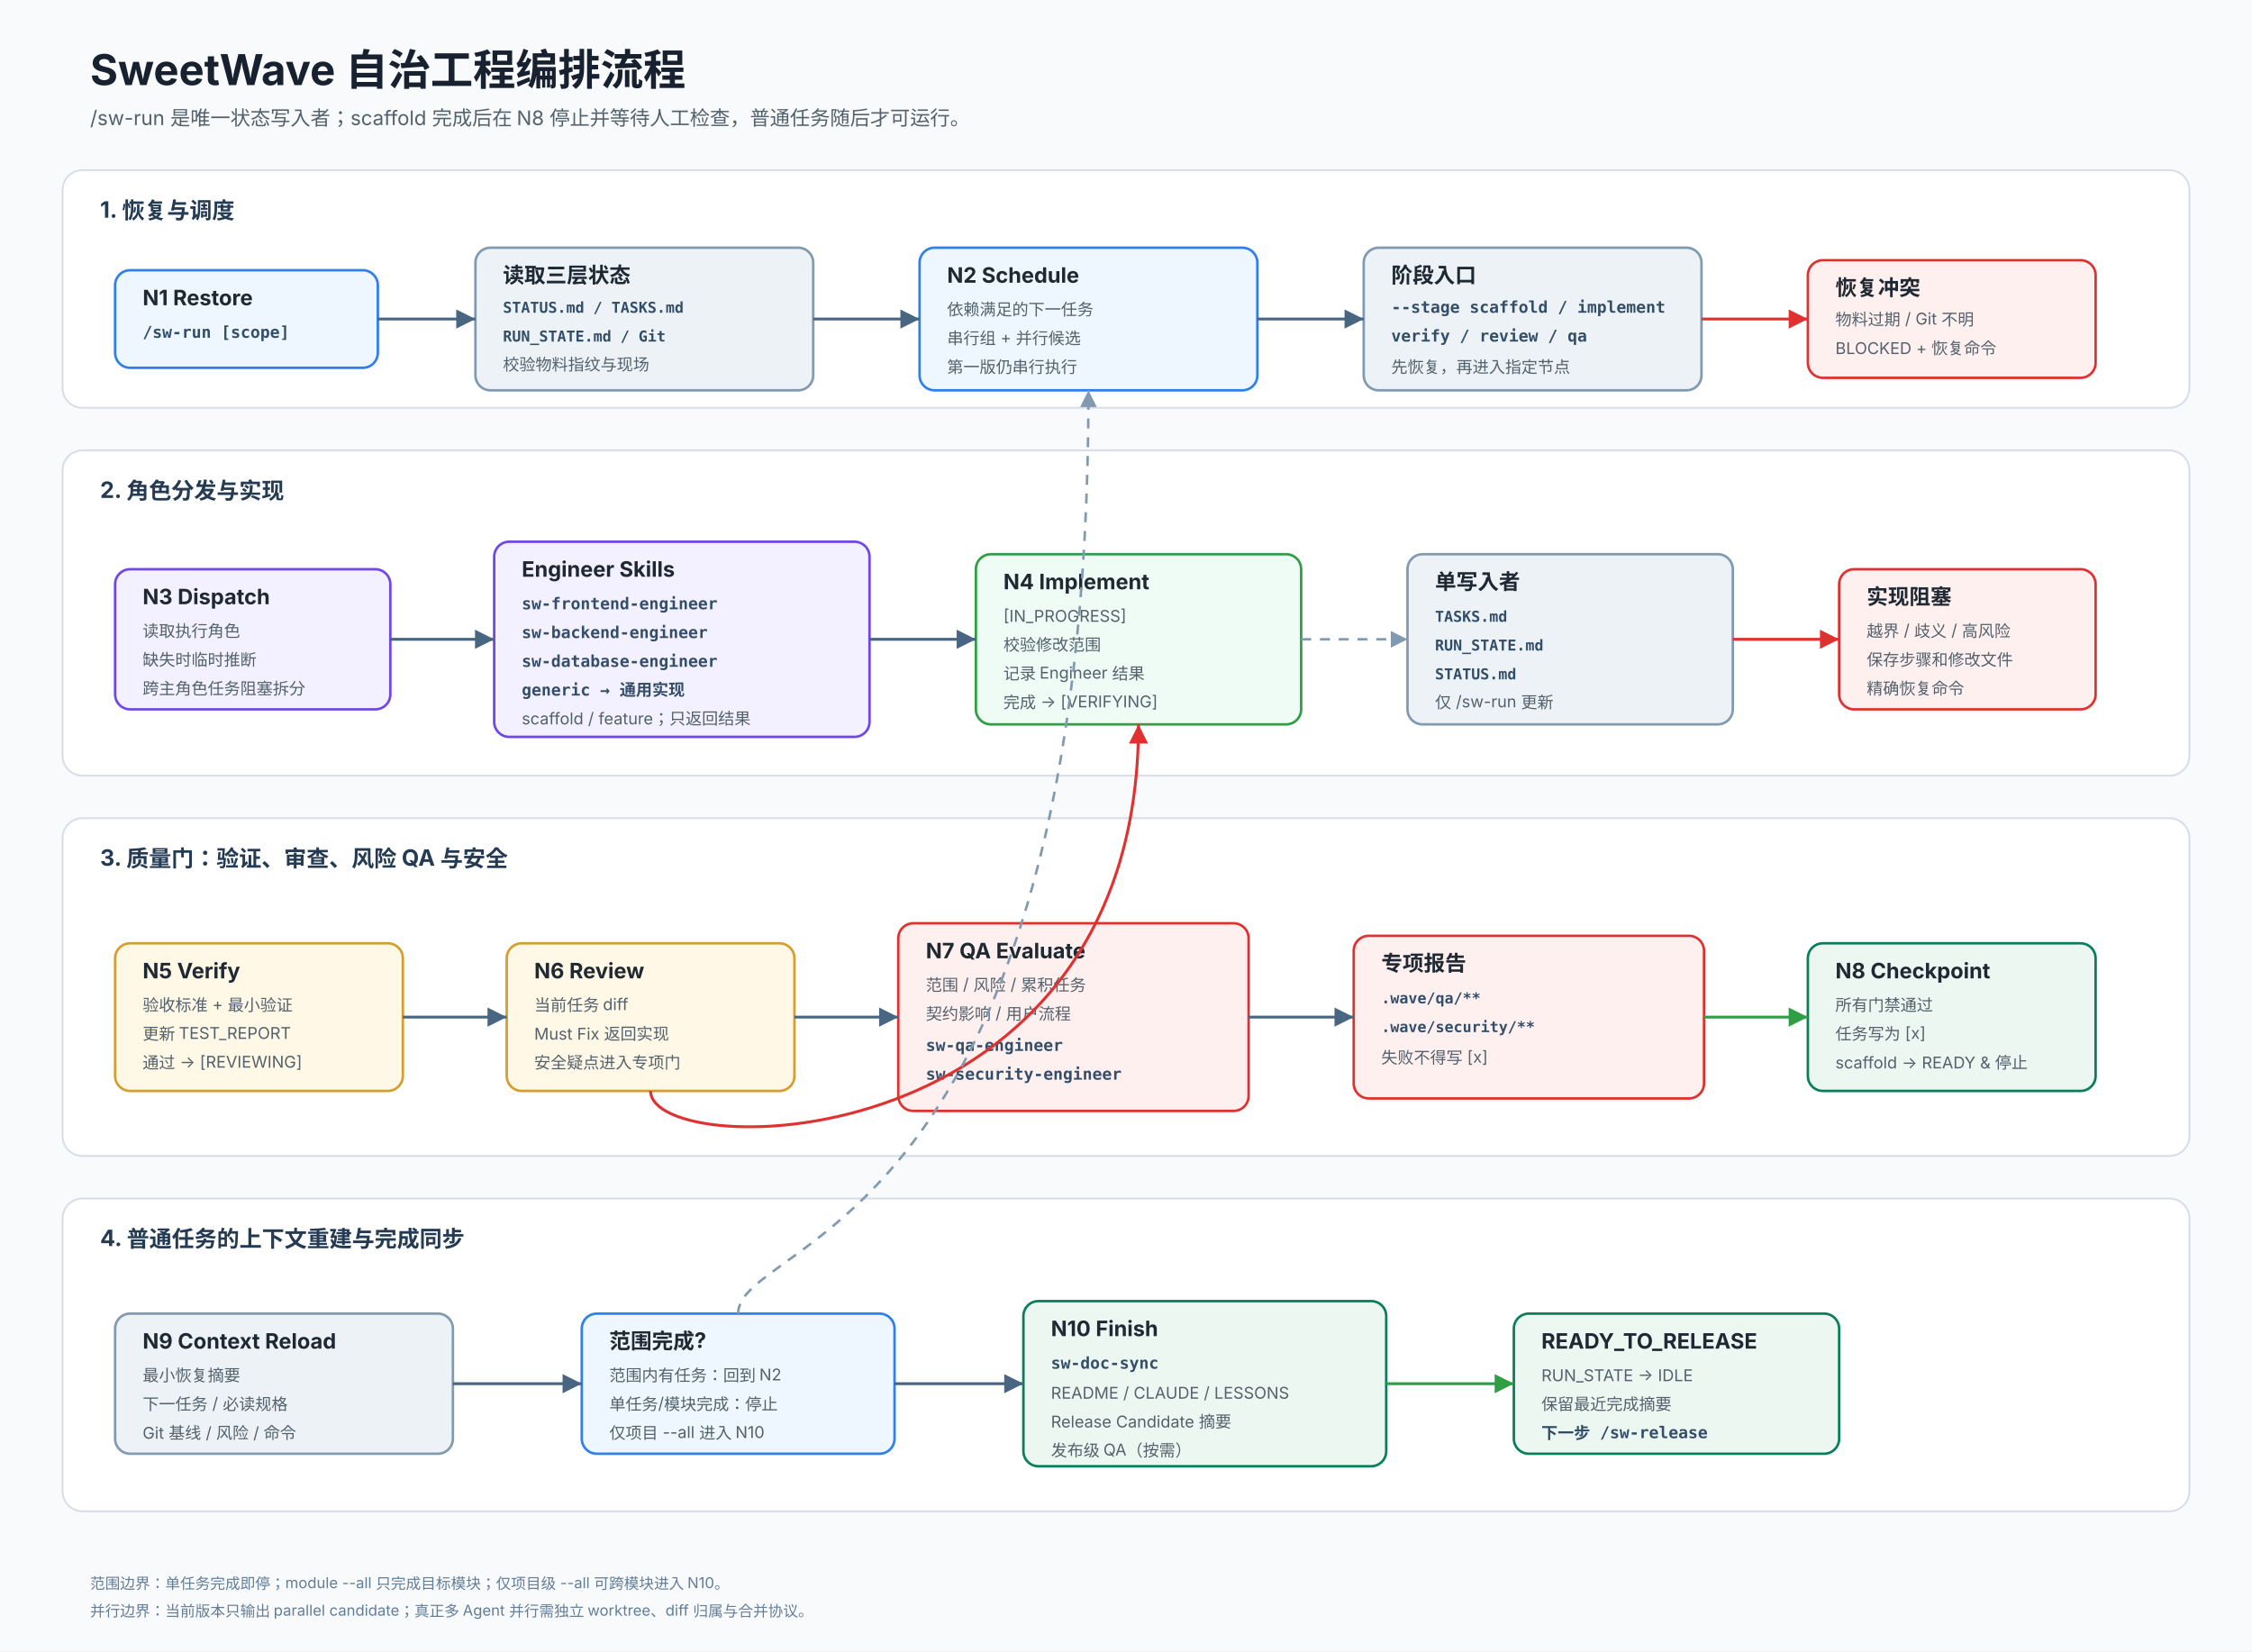
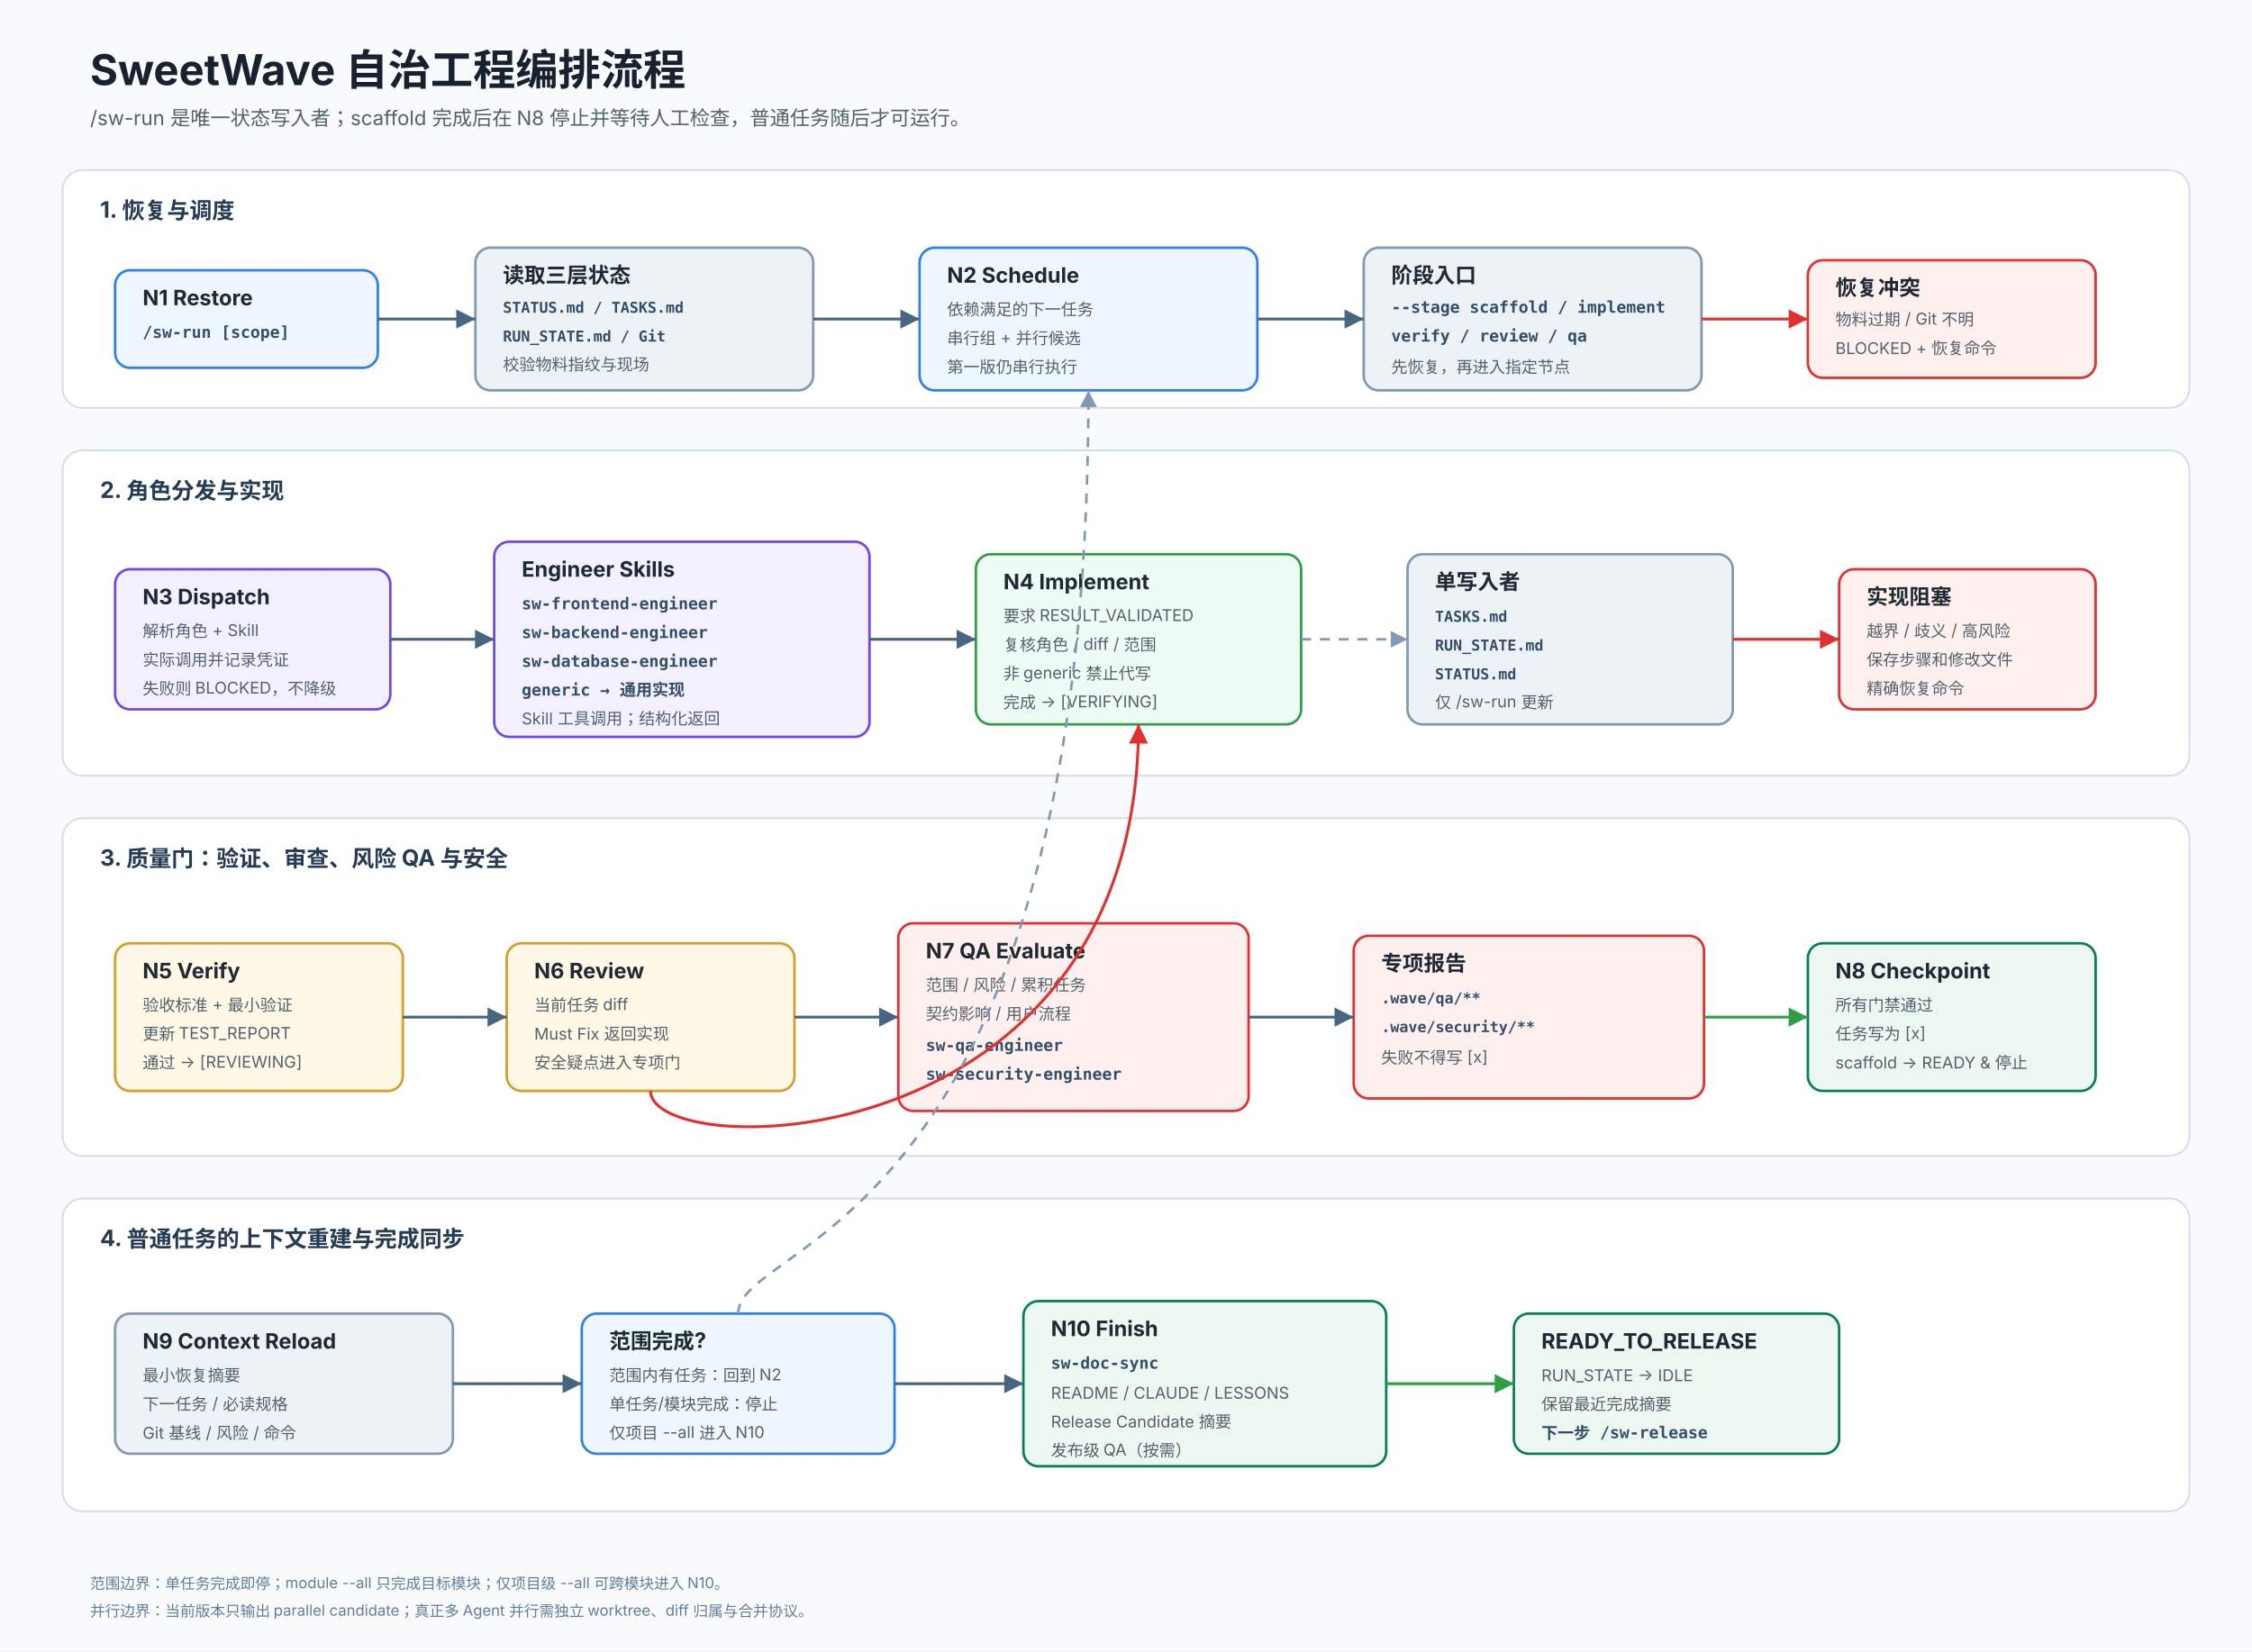
<svg xmlns="http://www.w3.org/2000/svg" width="1800" height="1320" viewBox="0 0 1800 1320" role="img" aria-labelledby="title desc">
  <defs>
    <style>
      .bg{fill:#f8fafc}.lane{fill:#fff;stroke:#d8dee9;stroke-width:1.5;rx:16}
      .title{font:700 34px -apple-system,BlinkMacSystemFont,"Segoe UI",sans-serif;fill:#18212f}
      .subtitle{font:400 16px -apple-system,BlinkMacSystemFont,"Segoe UI",sans-serif;fill:#52616b}
      .lane-title{font:700 18px -apple-system,BlinkMacSystemFont,"Segoe UI",sans-serif;fill:#243b53}
      .node{fill:#fff;stroke:#9fb3c8;stroke-width:2;rx:12}
      .restore{fill:#eef7ff;stroke:#2f80ed}.dispatch{fill:#f3f0ff;stroke:#7048e8}
      .work{fill:#effcf6;stroke:#2f9e44}.gate{fill:#fff8e6;stroke:#d69e2e}
      .risk{fill:#fff0f0;stroke:#e03131}.done{fill:#edf7f2;stroke:#087f5b}
      .memory{fill:#edf2f7;stroke:#829ab1}
      .h{font:700 17px -apple-system,BlinkMacSystemFont,"Segoe UI",sans-serif;fill:#1f2933}
      .t{font:400 13px -apple-system,BlinkMacSystemFont,"Segoe UI",sans-serif;fill:#52616b}
      .cmd{font:700 13px ui-monospace,SFMono-Regular,Menlo,Consolas,monospace;fill:#334e68}
      .path{font:700 12px ui-monospace,SFMono-Regular,Menlo,Consolas,monospace;fill:#334e68}
      .small{font:400 12px -apple-system,BlinkMacSystemFont,"Segoe UI",sans-serif;fill:#627d98}
      .arrow{fill:none;stroke:#486581;stroke-width:2.3;marker-end:url(#a)}
      .soft{fill:none;stroke:#829ab1;stroke-width:2;stroke-dasharray:8 7;marker-end:url(#s)}
      .ok{fill:none;stroke:#2f9e44;stroke-width:2.3;marker-end:url(#o)}
      .warn{fill:none;stroke:#e03131;stroke-width:2.3;marker-end:url(#w)}
    </style>
    <marker id="a" viewBox="0 0 12 12" refX="10" refY="6" markerWidth="10" markerHeight="10" orient="auto">
      <path d="M2,2 L10,6 L2,10 Z" fill="#486581" />
    </marker>
    <marker id="s" viewBox="0 0 12 12" refX="10" refY="6" markerWidth="10" markerHeight="10" orient="auto">
      <path d="M2,2 L10,6 L2,10 Z" fill="#829ab1" />
    </marker>
    <marker id="o" viewBox="0 0 12 12" refX="10" refY="6" markerWidth="10" markerHeight="10" orient="auto">
      <path d="M2,2 L10,6 L2,10 Z" fill="#2f9e44" />
    </marker>
    <marker id="w" viewBox="0 0 12 12" refX="10" refY="6" markerWidth="10" markerHeight="10" orient="auto">
      <path d="M2,2 L10,6 L2,10 Z" fill="#e03131" />
    </marker>
  </defs>
  <rect class="bg" width="1800" height="1320" />
  <text class="title" x="72" y="68">SweetWave 自治工程编排流程</text>
  <text class="subtitle" x="72" y="100">/sw-run 是唯一状态写入者；scaffold 完成后在 N8 停止并等待人工检查，普通任务随后才可运行。</text>
  <rect class="lane" x="50" y="136" width="1700" height="190" />
  <text class="lane-title" x="80" y="174">1. 恢复与调度</text>
  <rect class="node restore" x="92" y="216" width="210" height="78" />
  <text class="h" x="114" y="244">N1 Restore</text>
  <text class="cmd" x="114" y="270">/sw-run [scope]</text>
  <rect class="node memory" x="380" y="198" width="270" height="114" />
  <text class="h" x="402" y="226">读取三层状态</text>
  <text class="path" x="402" y="250">STATUS.md / TASKS.md</text>
  <text class="path" x="402" y="273">RUN_STATE.md / Git</text>
  <text class="t" x="402" y="296">校验物料指纹与现场</text>
  <rect class="node restore" x="735" y="198" width="270" height="114" />
  <text class="h" x="757" y="226">N2 Schedule</text>
  <text class="t" x="757" y="252">依赖满足的下一任务</text>
  <text class="t" x="757" y="275">串行组 + 并行候选</text>
  <text class="t" x="757" y="298">第一版仍串行执行</text>
  <rect class="node memory" x="1090" y="198" width="270" height="114" />
  <text class="h" x="1112" y="226">阶段入口</text>
  <text class="cmd" x="1112" y="250">--stage scaffold / implement</text>
  <text class="cmd" x="1112" y="273">verify / review / qa</text>
  <text class="t" x="1112" y="298">先恢复，再进入指定节点</text>
  <rect class="node risk" x="1445" y="208" width="230" height="94" />
  <text class="h" x="1467" y="236">恢复冲突</text>
  <text class="t" x="1467" y="260">物料过期 / Git 不明</text>
  <text class="t" x="1467" y="283">BLOCKED + 恢复命令</text>
  <path class="arrow" d="M302 255 C330 255,350 255,380 255" />
  <path class="arrow" d="M650 255 C680 255,705 255,735 255" />
  <path class="arrow" d="M1005 255 C1035 255,1060 255,1090 255" />
  <path class="warn" d="M1360 255 C1390 255,1415 255,1445 255" />
  <rect class="lane" x="50" y="360" width="1700" height="260" />
  <text class="lane-title" x="80" y="398">2. 角色分发与实现</text>
  <rect class="node dispatch" x="92" y="455" width="220" height="112" />
  <text class="h" x="114" y="483">N3 Dispatch</text>
-   <text class="t" x="114" y="509">读取执行角色</text>
-   <text class="t" x="114" y="532">缺失时临时推断</text>
-   <text class="t" x="114" y="555">跨主角色任务阻塞拆分</text>
+   <text class="t" x="114" y="509">解析角色 + Skill</text>
+   <text class="t" x="114" y="532">实际调用并记录凭证</text>
+   <text class="t" x="114" y="555">失败则 BLOCKED，不降级</text>
  <rect class="node dispatch" x="395" y="433" width="300" height="156" />
  <text class="h" x="417" y="461">Engineer Skills</text>
  <text class="cmd" x="417" y="487">sw-frontend-engineer</text>
  <text class="cmd" x="417" y="510">sw-backend-engineer</text>
  <text class="cmd" x="417" y="533">sw-database-engineer</text>
  <text class="cmd" x="417" y="556">generic → 通用实现</text>
-   <text class="t" x="417" y="579">scaffold / feature；只返回结果</text>
+   <text class="t" x="417" y="579">Skill 工具调用；结构化返回</text>
  <rect class="node work" x="780" y="443" width="260" height="136" />
  <text class="h" x="802" y="471">N4 Implement</text>
-   <text class="t" x="802" y="497">[IN_PROGRESS]</text>
-   <text class="t" x="802" y="520">校验修改范围</text>
-   <text class="t" x="802" y="543">记录 Engineer 结果</text>
+   <text class="t" x="802" y="497">要求 RESULT_VALIDATED</text>
+   <text class="t" x="802" y="520">复核角色 / diff / 范围</text>
+   <text class="t" x="802" y="543">非 generic 禁止代写</text>
  <text class="t" x="802" y="566">完成 → [VERIFYING]</text>
  <rect class="node memory" x="1125" y="443" width="260" height="136" />
  <text class="h" x="1147" y="471">单写入者</text>
  <text class="path" x="1147" y="497">TASKS.md</text>
  <text class="path" x="1147" y="520">RUN_STATE.md</text>
  <text class="path" x="1147" y="543">STATUS.md</text>
  <text class="t" x="1147" y="566">仅 /sw-run 更新</text>
  <rect class="node risk" x="1470" y="455" width="205" height="112" />
  <text class="h" x="1492" y="483">实现阻塞</text>
  <text class="t" x="1492" y="509">越界 / 歧义 / 高风险</text>
  <text class="t" x="1492" y="532">保存步骤和修改文件</text>
  <text class="t" x="1492" y="555">精确恢复命令</text>
  <path class="arrow" d="M312 511 C340 511,365 511,395 511" />
  <path class="arrow" d="M695 511 C725 511,750 511,780 511" />
  <path class="soft" d="M1040 511 C1070 511,1095 511,1125 511" />
  <path class="warn" d="M1385 511 C1415 511,1440 511,1470 511" />
  <rect class="lane" x="50" y="654" width="1700" height="270" />
  <text class="lane-title" x="80" y="692">3. 质量门：验证、审查、风险 QA 与安全</text>
  <rect class="node gate" x="92" y="754" width="230" height="118" />
  <text class="h" x="114" y="782">N5 Verify</text>
  <text class="t" x="114" y="808">验收标准 + 最小验证</text>
  <text class="t" x="114" y="831">更新 TEST_REPORT</text>
  <text class="t" x="114" y="854">通过 → [REVIEWING]</text>
  <rect class="node gate" x="405" y="754" width="230" height="118" />
  <text class="h" x="427" y="782">N6 Review</text>
  <text class="t" x="427" y="808">当前任务 diff</text>
  <text class="t" x="427" y="831">Must Fix 返回实现</text>
  <text class="t" x="427" y="854">安全疑点进入专项门</text>
  <rect class="node risk" x="718" y="738" width="280" height="150" />
  <text class="h" x="740" y="766">N7 QA Evaluate</text>
  <text class="t" x="740" y="792">范围 / 风险 / 累积任务</text>
  <text class="t" x="740" y="815">契约影响 / 用户流程</text>
  <text class="cmd" x="740" y="840">sw-qa-engineer</text>
  <text class="cmd" x="740" y="863">sw-security-engineer</text>
  <rect class="node risk" x="1082" y="748" width="280" height="130" />
  <text class="h" x="1104" y="776">专项报告</text>
  <text class="path" x="1104" y="802">.wave/qa/**</text>
  <text class="path" x="1104" y="825">.wave/security/**</text>
  <text class="t" x="1104" y="850">失败不得写 [x]</text>
  <rect class="node done" x="1445" y="754" width="230" height="118" />
  <text class="h" x="1467" y="782">N8 Checkpoint</text>
  <text class="t" x="1467" y="808">所有门禁通过</text>
  <text class="t" x="1467" y="831">任务写为 [x]</text>
  <text class="t" x="1467" y="854">scaffold → READY &amp; 停止</text>
  <path class="arrow" d="M322 813 C350 813,375 813,405 813" />
  <path class="arrow" d="M635 813 C665 813,688 813,718 813" />
  <path class="arrow" d="M998 813 C1028 813,1052 813,1082 813" />
  <path class="ok" d="M1362 813 C1392 813,1415 813,1445 813" />
  <path class="warn" d="M520 872 C520 930,910 930,910 579" />
  <rect class="lane" x="50" y="958" width="1700" height="250" />
  <text class="lane-title" x="80" y="996">4. 普通任务的上下文重建与完成同步</text>
  <rect class="node memory" x="92" y="1050" width="270" height="112" />
  <text class="h" x="114" y="1078">N9 Context Reload</text>
  <text class="t" x="114" y="1104">最小恢复摘要</text>
  <text class="t" x="114" y="1127">下一任务 / 必读规格</text>
  <text class="t" x="114" y="1150">Git 基线 / 风险 / 命令</text>
  <rect class="node restore" x="465" y="1050" width="250" height="112" />
  <text class="h" x="487" y="1078">范围完成?</text>
  <text class="t" x="487" y="1104">范围内有任务：回到 N2</text>
  <text class="t" x="487" y="1127">单任务/模块完成：停止</text>
  <text class="t" x="487" y="1150">仅项目 --all 进入 N10</text>
  <rect class="node done" x="818" y="1040" width="290" height="132" />
  <text class="h" x="840" y="1068">N10 Finish</text>
  <text class="cmd" x="840" y="1094">sw-doc-sync</text>
  <text class="t" x="840" y="1118">README / CLAUDE / LESSONS</text>
  <text class="t" x="840" y="1141">Release Candidate 摘要</text>
  <text class="t" x="840" y="1164">发布级 QA（按需）</text>
  <rect class="node done" x="1210" y="1050" width="260" height="112" />
  <text class="h" x="1232" y="1078">READY_TO_RELEASE</text>
  <text class="t" x="1232" y="1104">RUN_STATE → IDLE</text>
  <text class="t" x="1232" y="1127">保留最近完成摘要</text>
  <text class="cmd" x="1232" y="1150">下一步 /sw-release</text>
  <path class="arrow" d="M362 1106 C392 1106,435 1106,465 1106" />
  <path class="arrow" d="M715 1106 C745 1106,788 1106,818 1106" />
  <path class="ok" d="M1108 1106 C1138 1106,1180 1106,1210 1106" />
  <path class="soft" d="M590 1050 C590 990,870 990,870 312" />
  <text class="small" x="72" y="1270">范围边界：单任务完成即停；module --all 只完成目标模块；仅项目级 --all 可跨模块进入 N10。</text>
  <text class="small" x="72" y="1292">并行边界：当前版本只输出 parallel candidate；真正多 Agent 并行需独立 worktree、diff 归属与合并协议。</text>
</svg>
